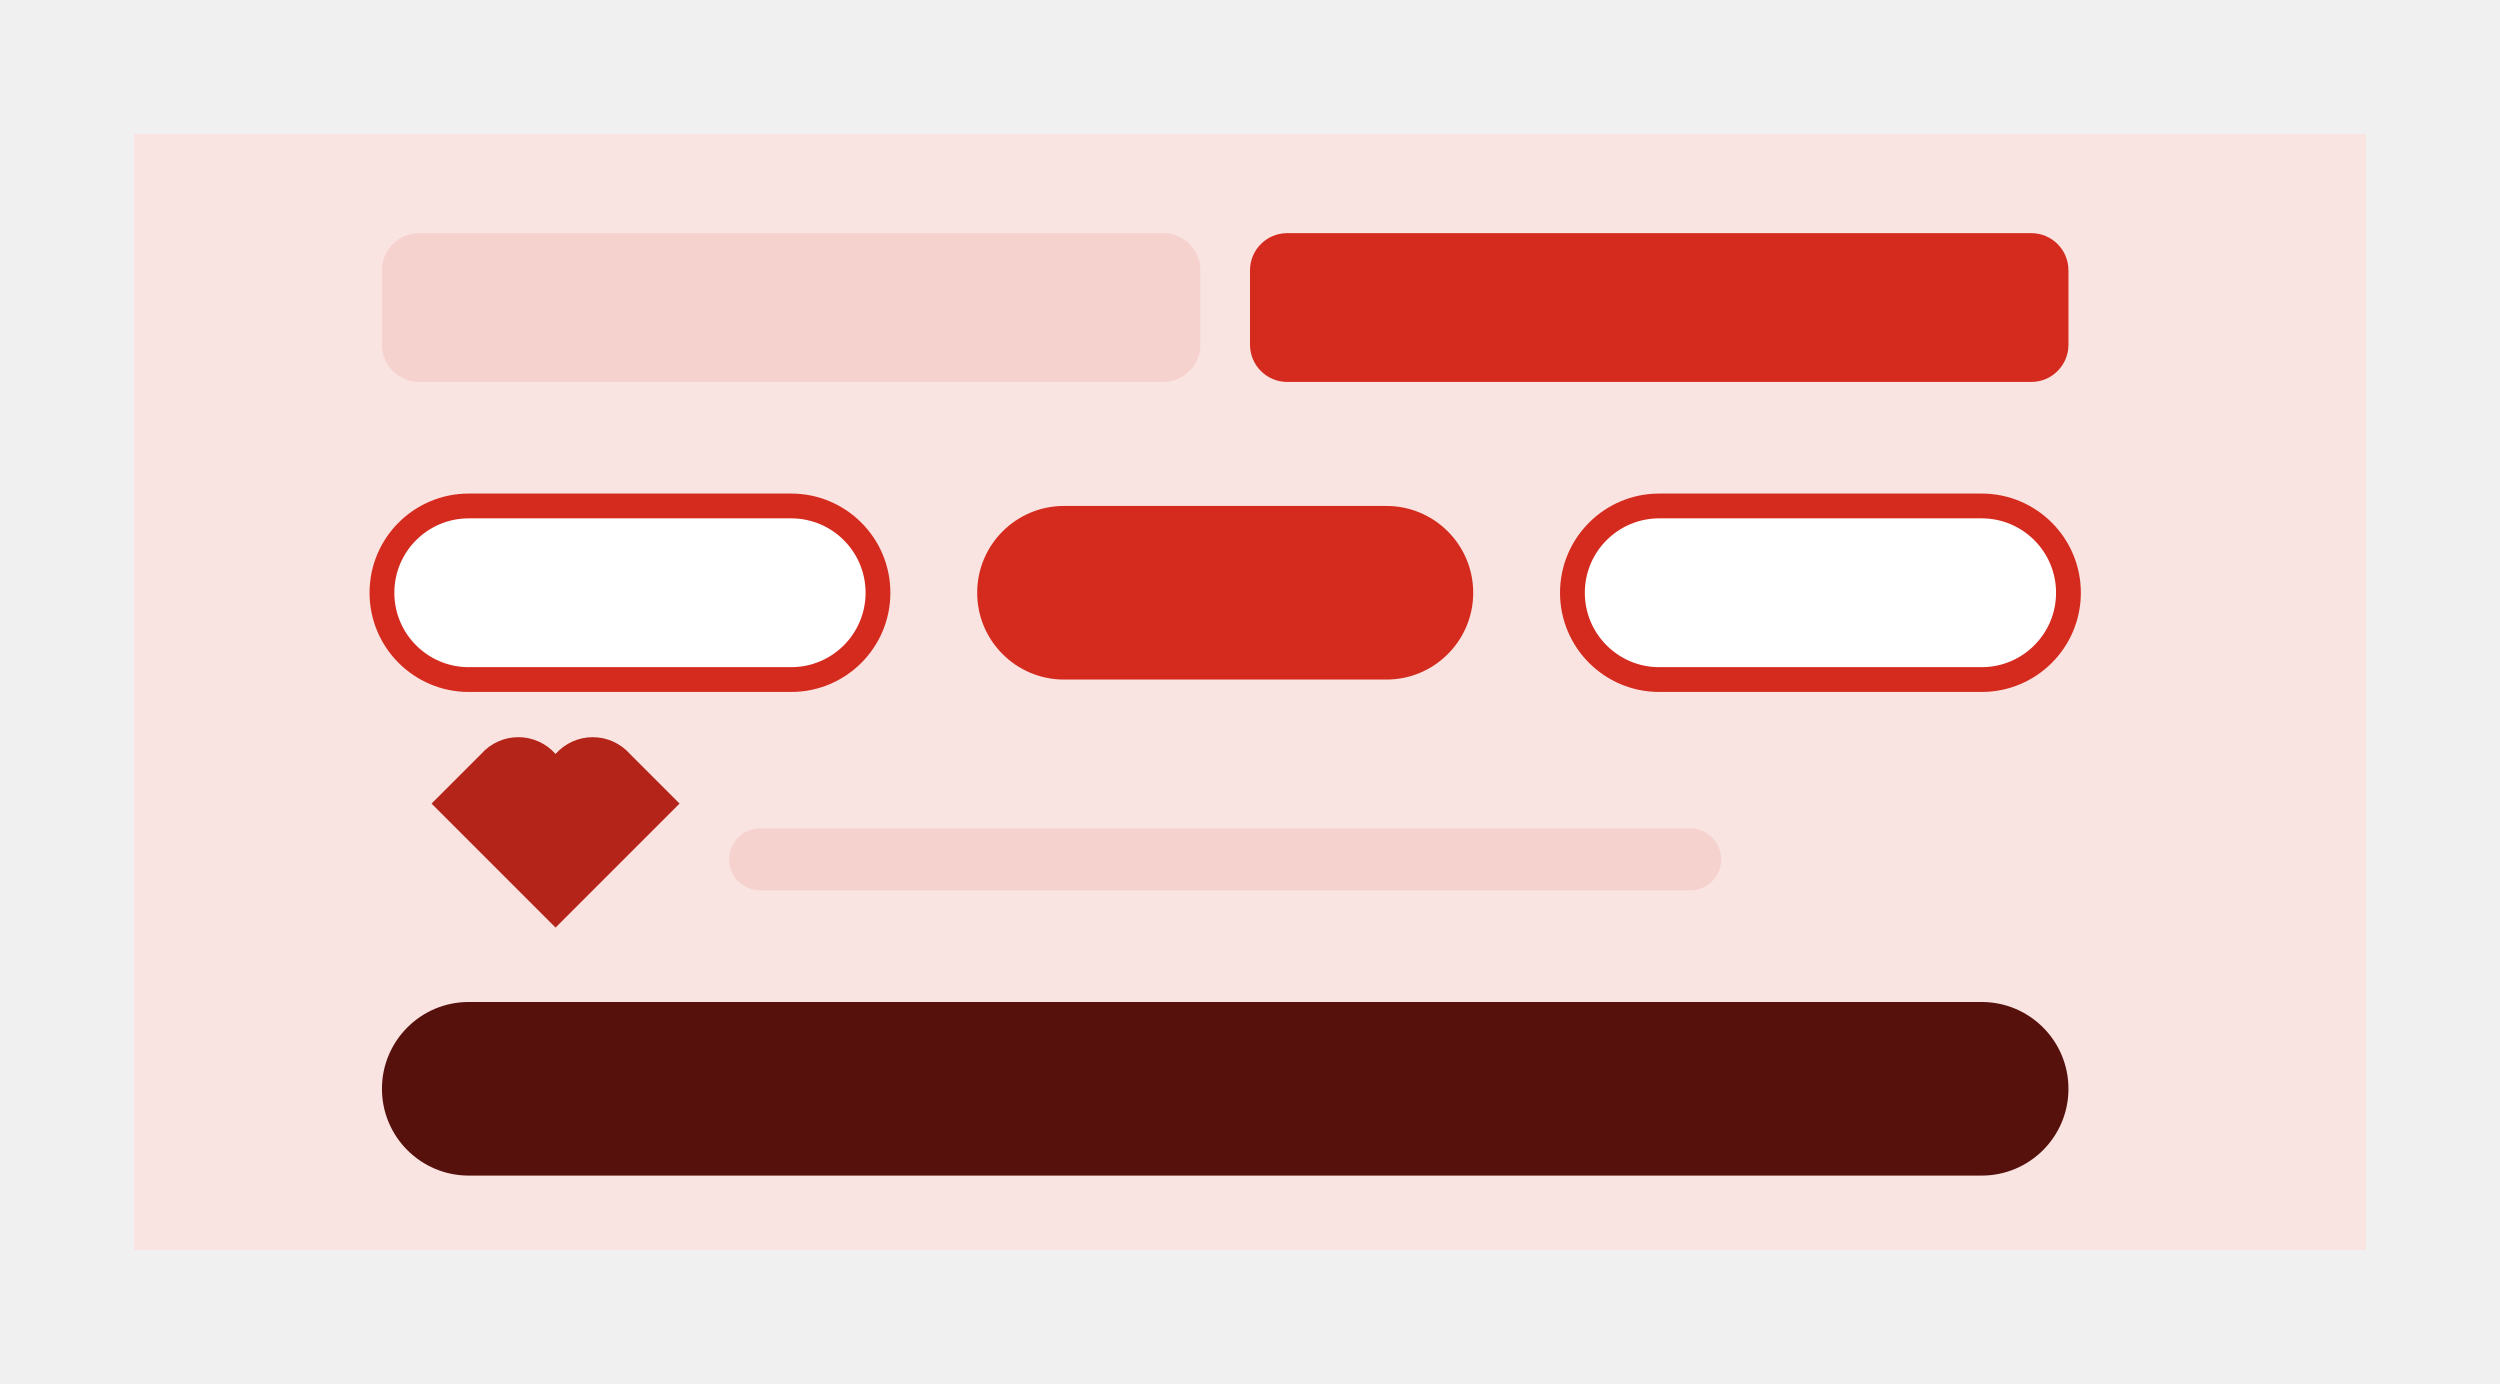
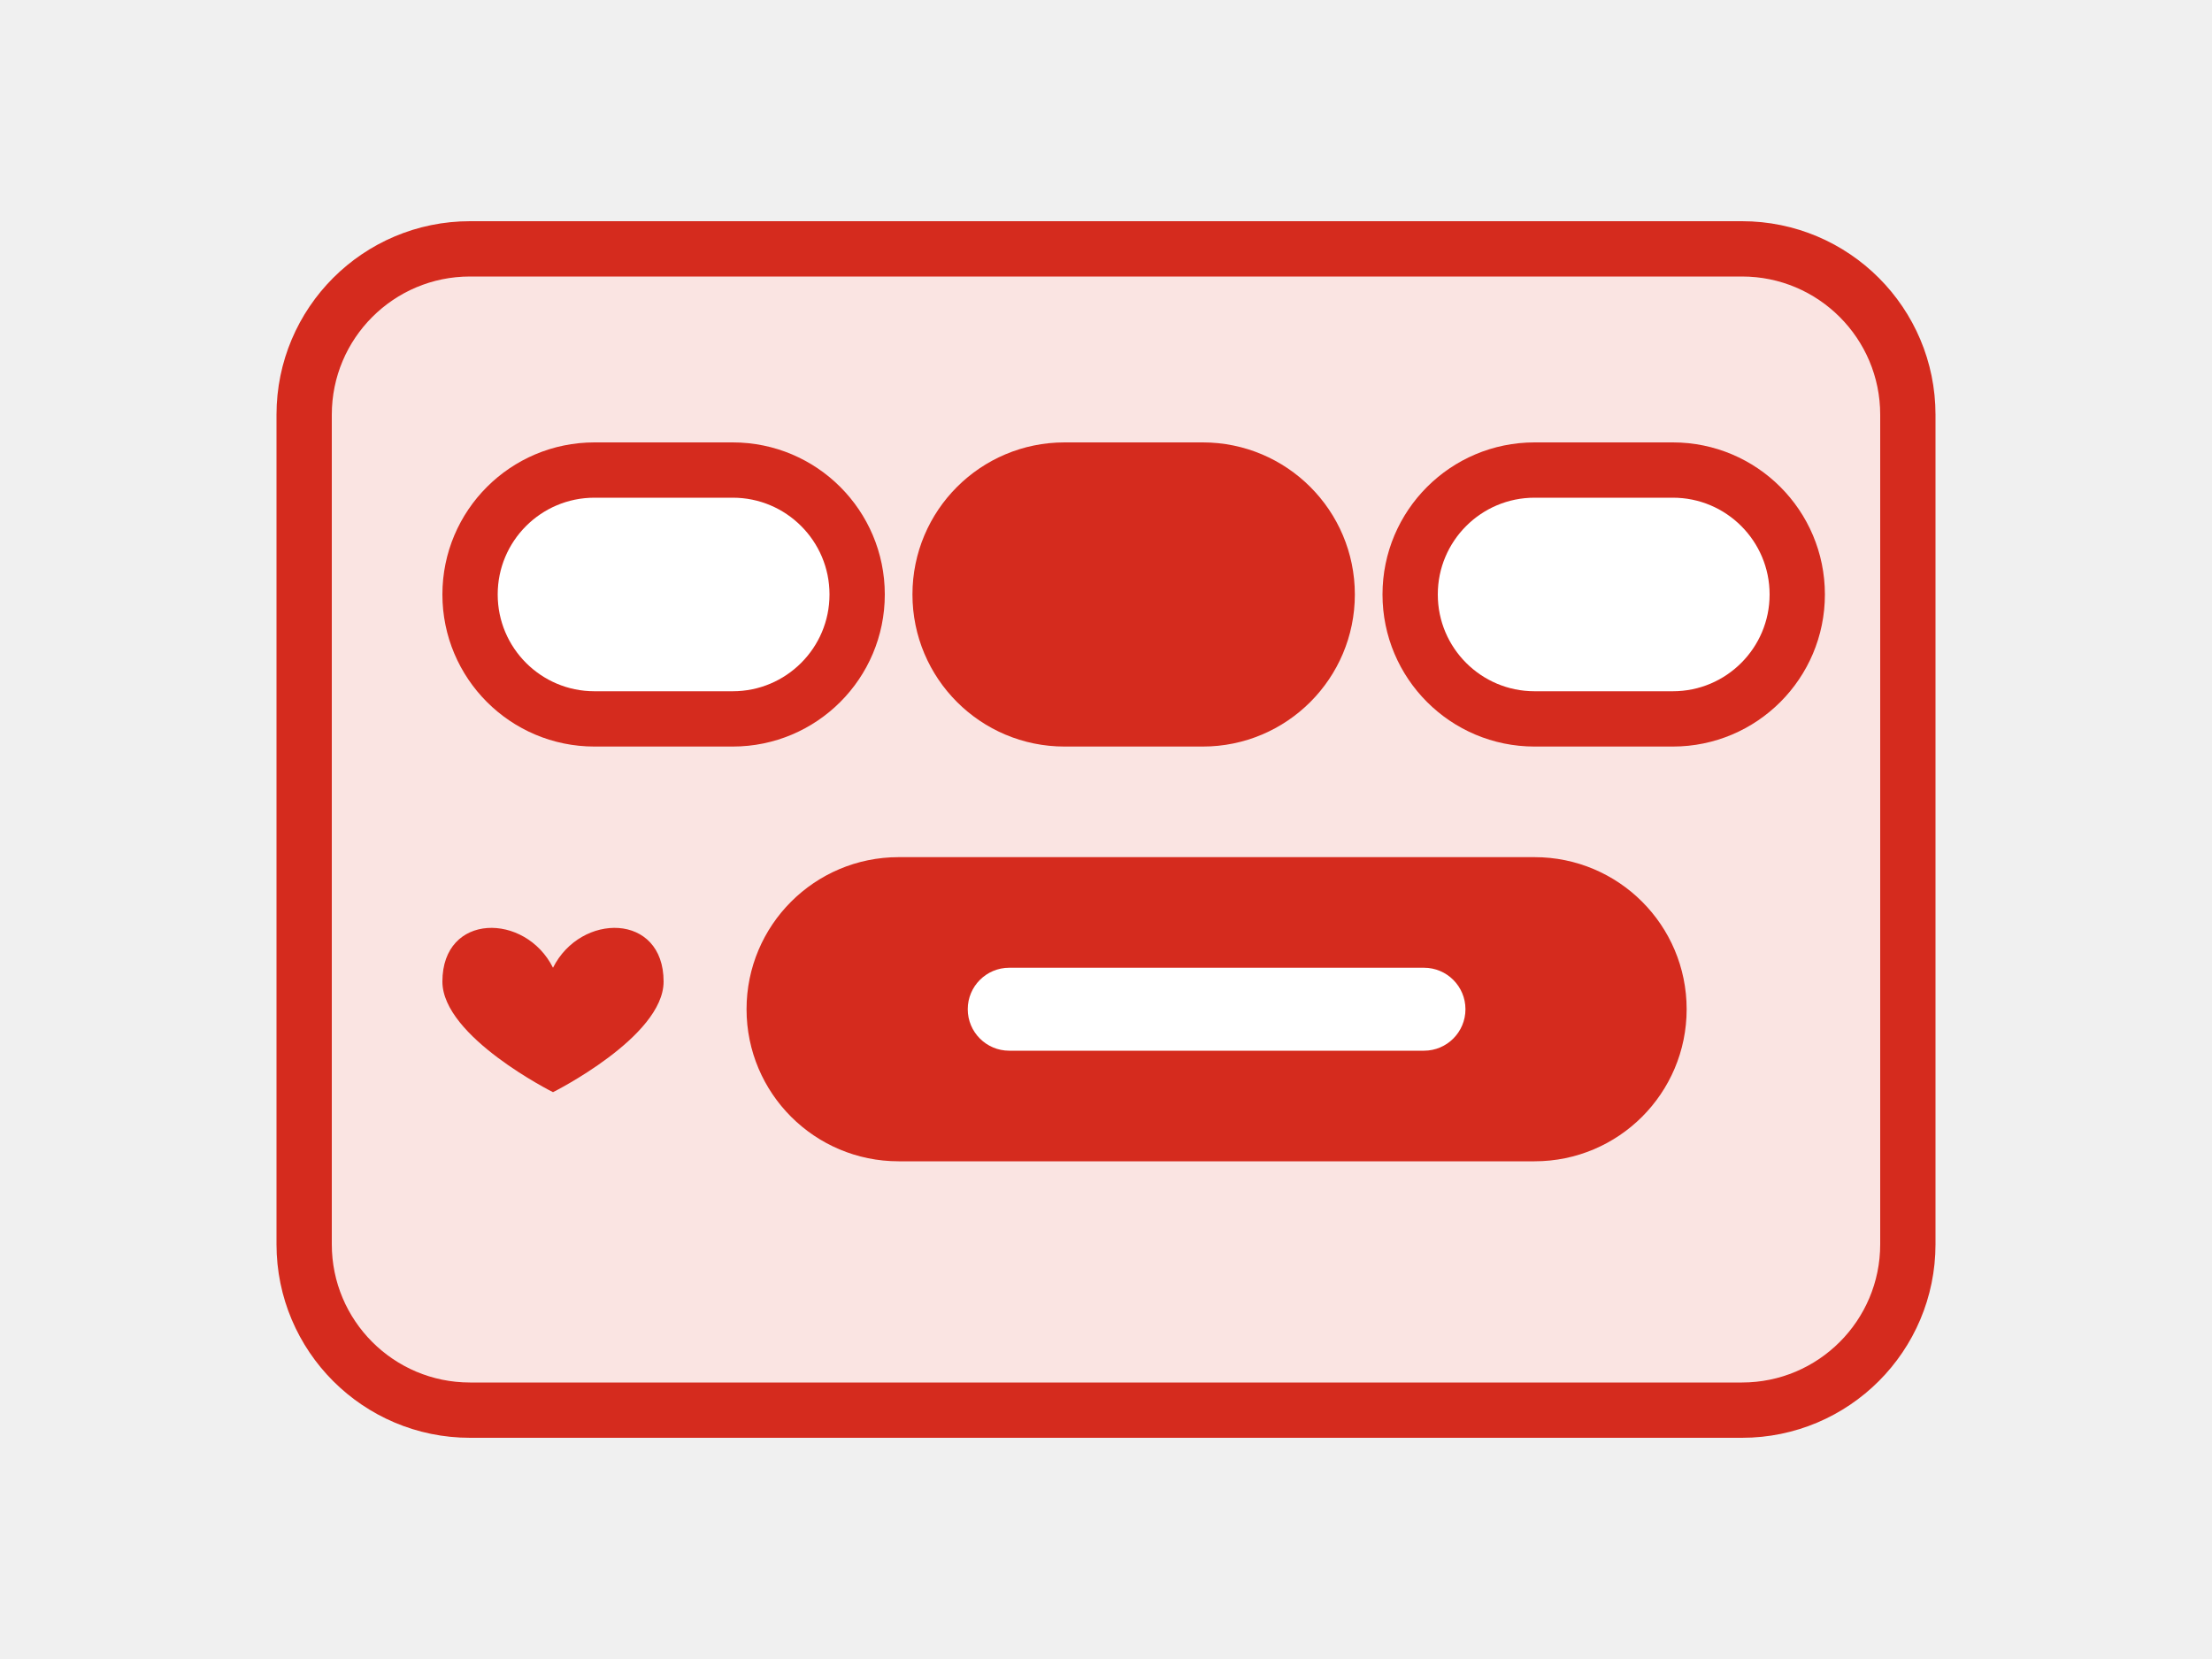
- <svg xmlns="http://www.w3.org/2000/svg" viewBox="11.2 -2.8 201.6 111.6" fill="none">
-   <g clip-path="url(#clip0_donor)">
-     <rect width="180" height="90" transform="translate(22 8)" fill="#fae4e2" />
-     <rect x="42" y="16" width="66" height="12" rx="3" fill="#f6d2cf" />
-     <rect x="112" y="16" width="66" height="12" rx="3" fill="#D52B1E" />
-     <rect x="42" y="38" width="40" height="14" rx="7" fill="#ffffff" stroke="#D52B1E" stroke-width="2" />
-     <rect x="90" y="38" width="40" height="14" rx="7" fill="#D52B1E" />
-     <rect x="138" y="38" width="40" height="14" rx="7" fill="#ffffff" stroke="#D52B1E" stroke-width="2" />
-     <path d="M52 62 l4 -4 a4 4 0 0 1 6 0 a4 4 0 0 1 6 0 l4 4 -10 10 z" fill="#B42419" transform="translate(-6 0)" />
-     <rect x="70" y="64" width="80" height="5" rx="2.5" fill="#f6d2cf" />
-     <rect x="42" y="78" width="136" height="14" rx="7" fill="#57110C" />
-   </g>
-   <defs>
-     <clipPath id="clip0_donor">
-       <rect width="180" height="90" fill="white" transform="translate(22 8)" />
-     </clipPath>
-   </defs>
+ <svg xmlns="http://www.w3.org/2000/svg" viewBox="0 0 160 120" role="img" aria-hidden="true">
+   <rect x="22" y="18" width="116" height="84" rx="12" fill="#FAE4E2" stroke="#D52B1E" stroke-width="4" />
+   <rect x="34" y="34" width="28" height="18" rx="9" fill="#fff" stroke="#D52B1E" stroke-width="4" />
+   <rect x="68" y="34" width="28" height="18" rx="9" fill="#D52B1E" stroke="#D52B1E" stroke-width="4" />
+   <rect x="102" y="34" width="28" height="18" rx="9" fill="#fff" stroke="#D52B1E" stroke-width="4" />
+   <path d="M40 70 c-2 -4 -8 -4 -8 1 c0 4 8 8 8 8 s8 -4 8 -8 c0 -5 -6 -5 -8 -1" fill="#D52B1E" stroke="none" stroke-width="4" stroke-linecap="round" stroke-linejoin="round" />
+   <rect x="56" y="64" width="64" height="18" rx="9" fill="#D52B1E" stroke="#D52B1E" stroke-width="4" />
+   <rect x="70" y="70" width="36" height="6" rx="3" fill="#fff" />
</svg>
